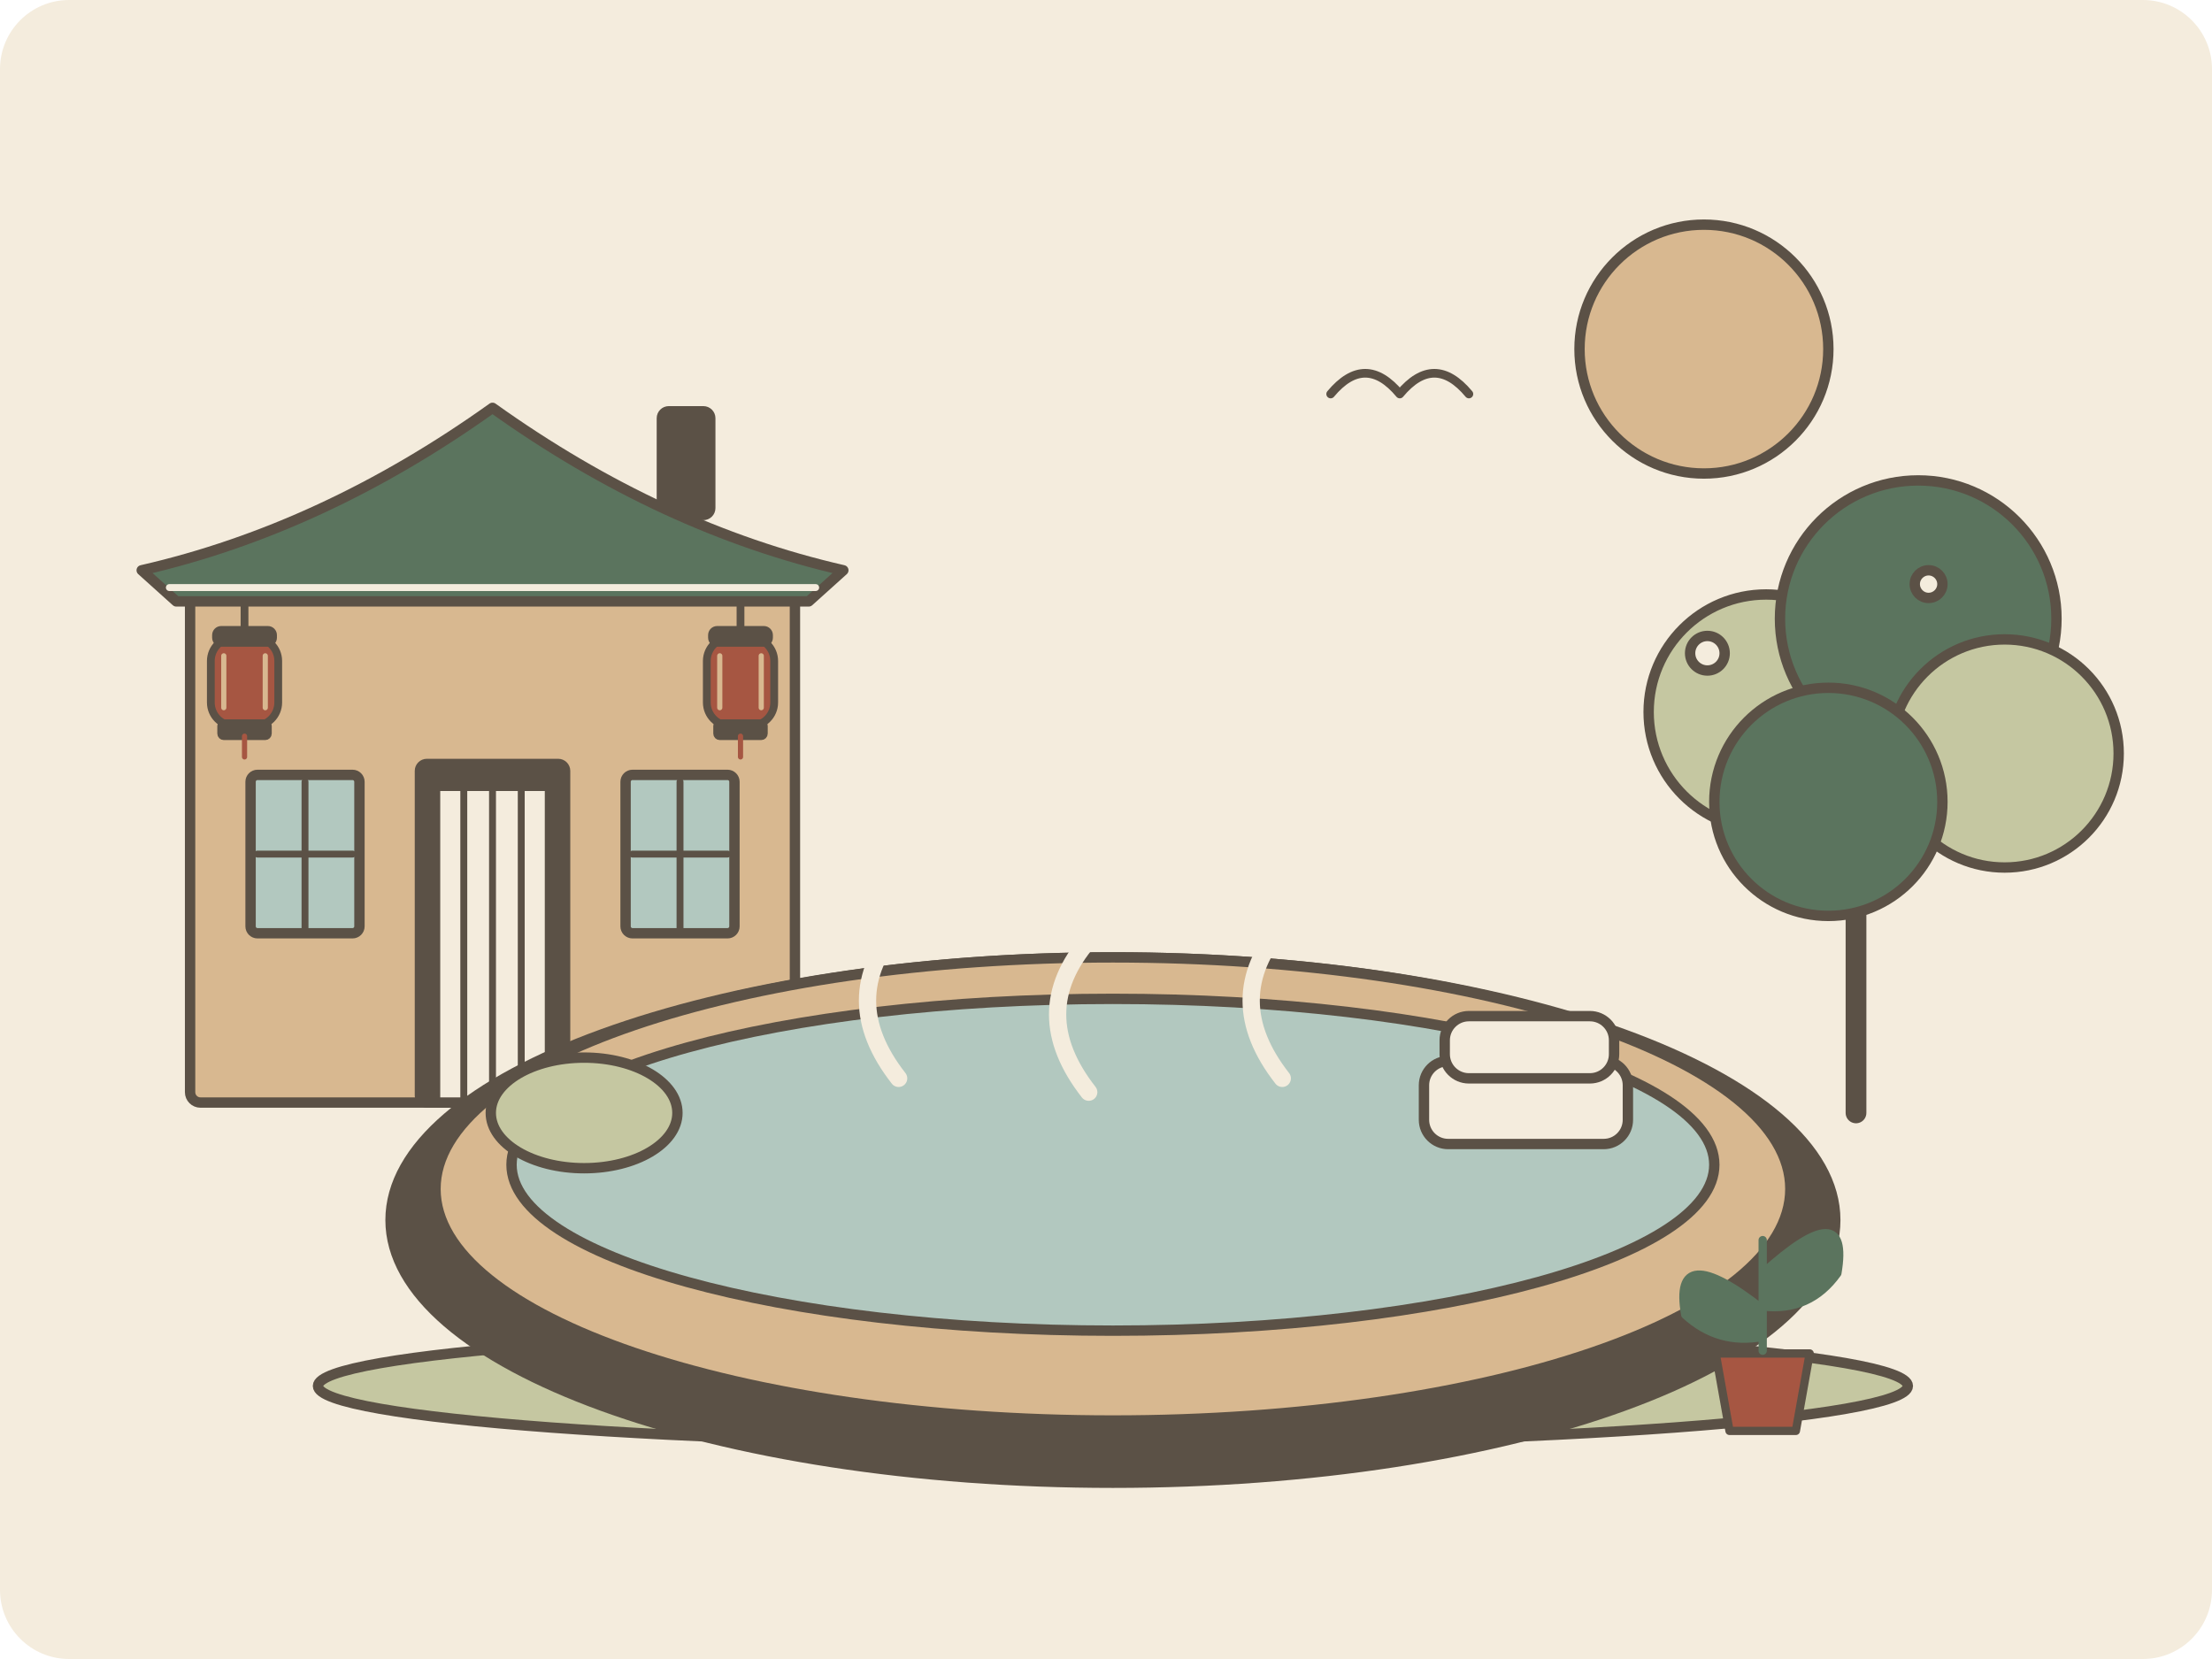
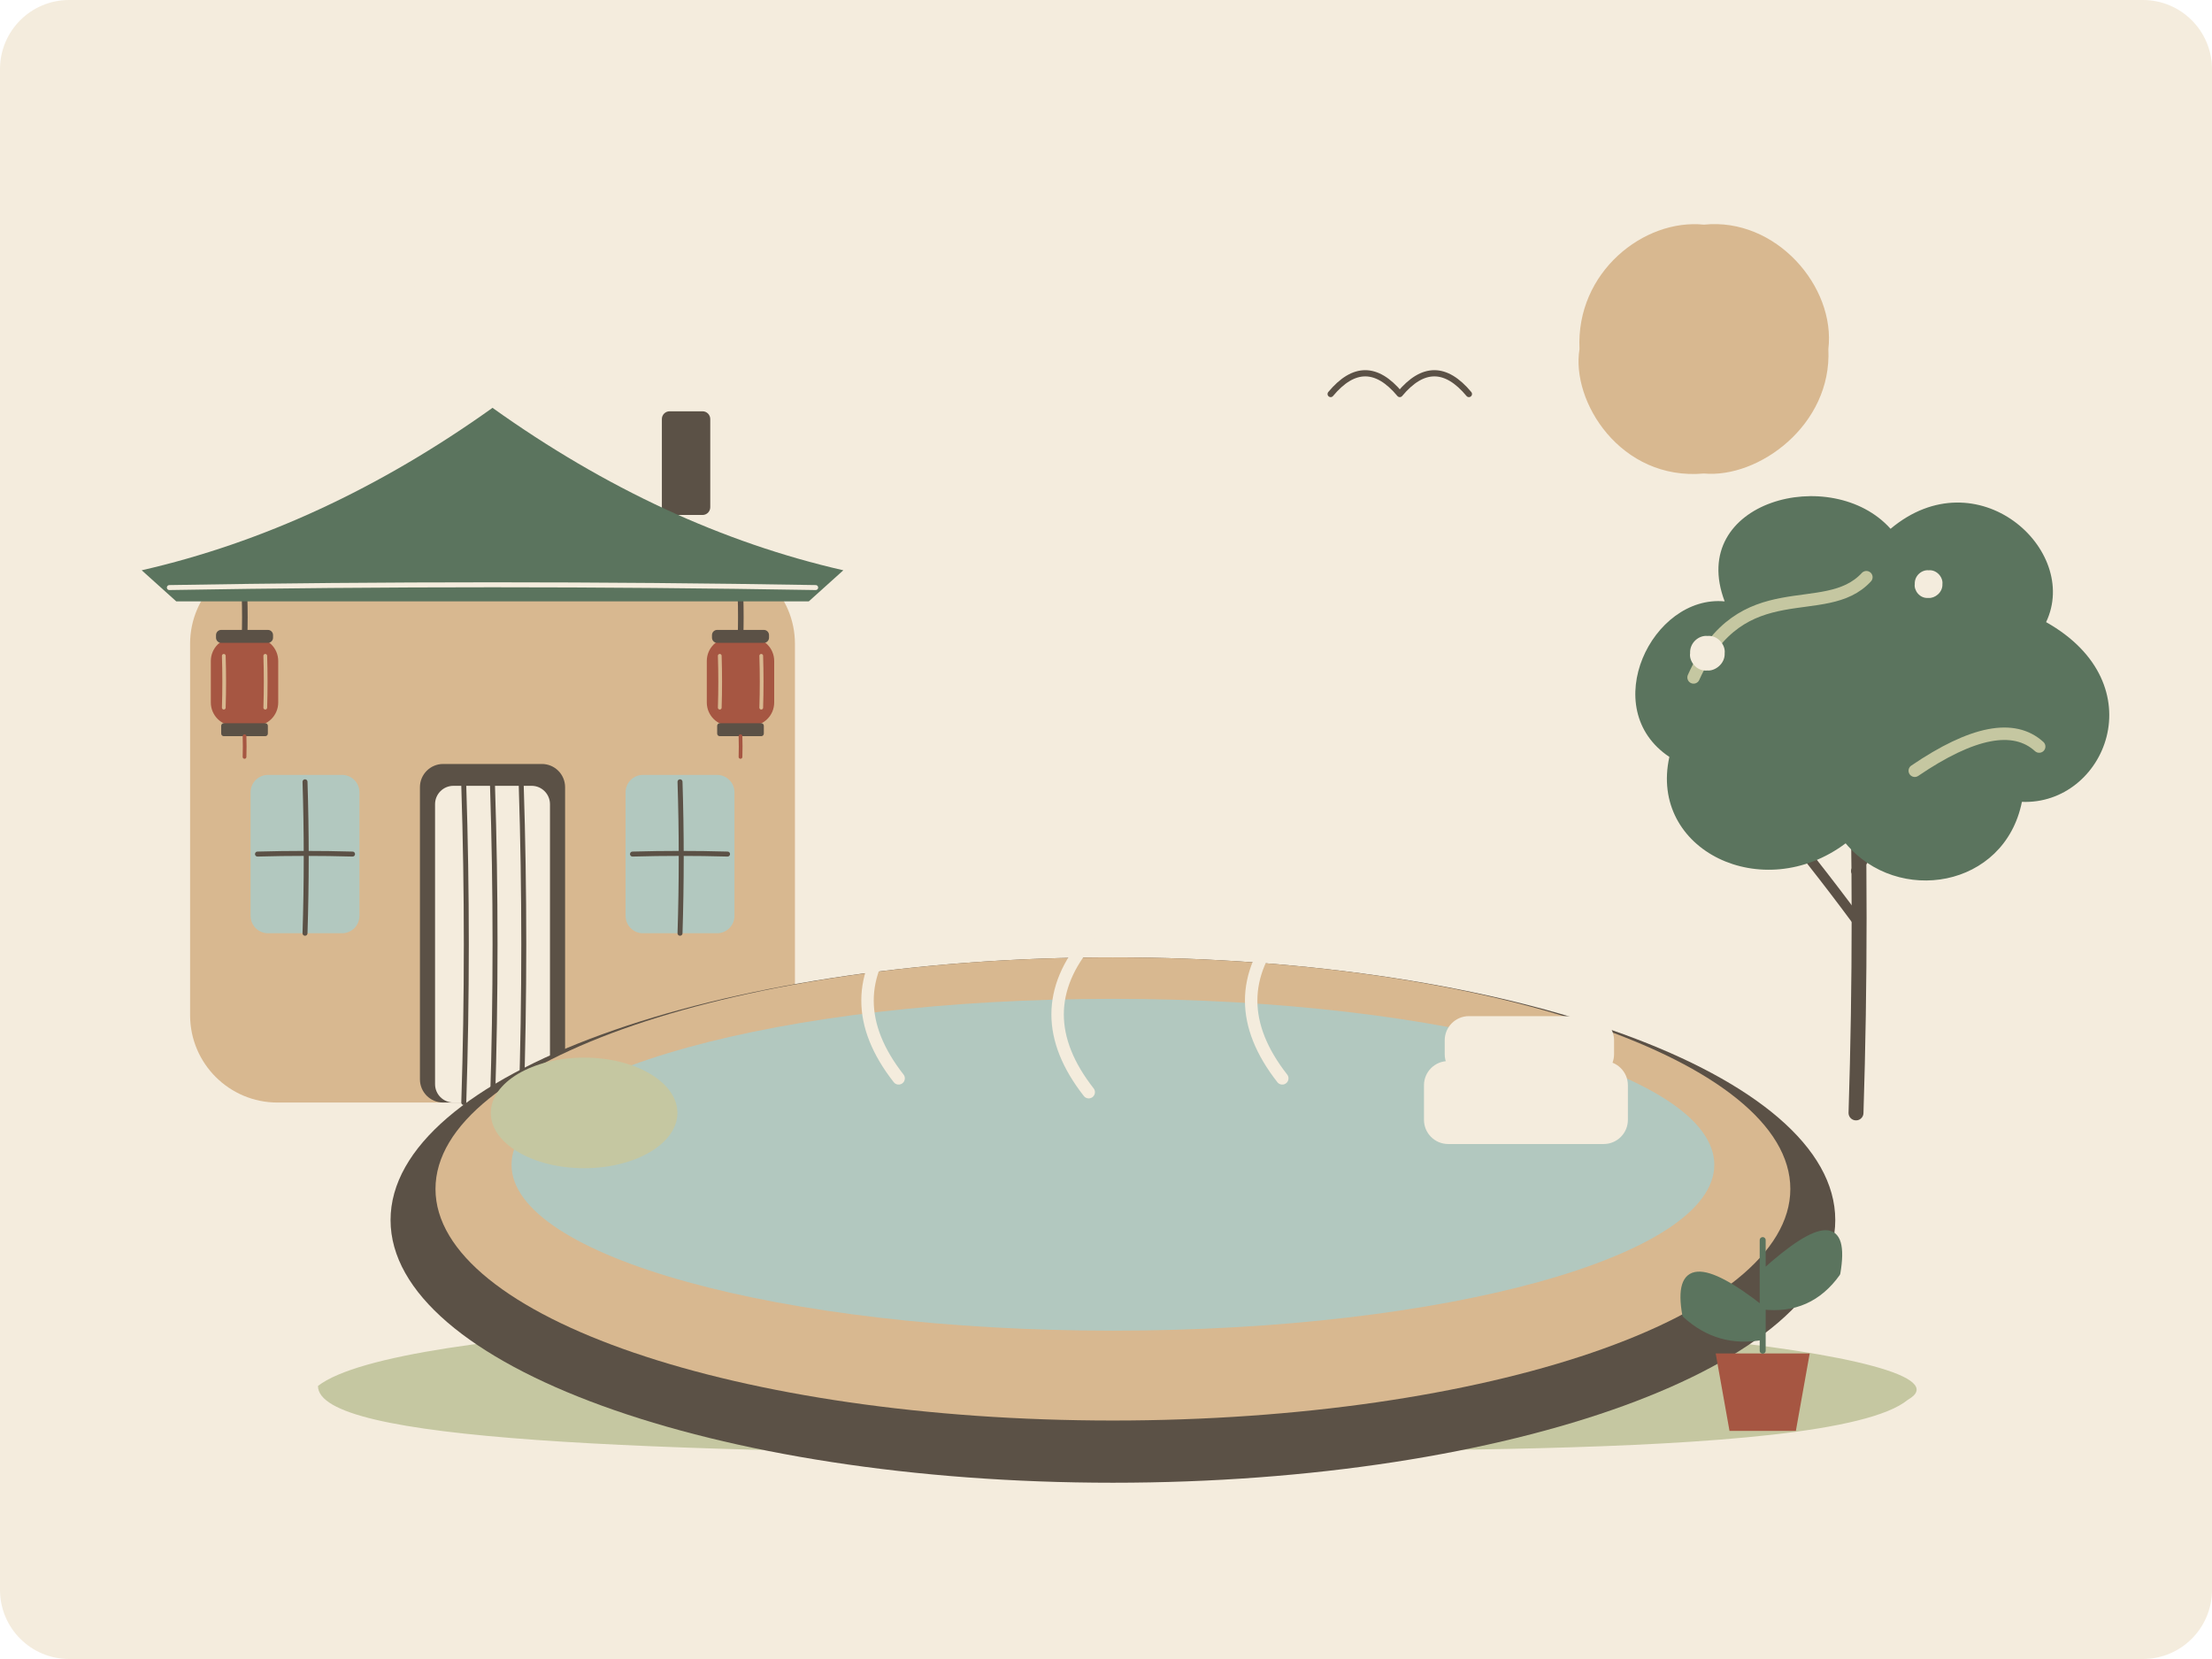
<svg xmlns="http://www.w3.org/2000/svg" width="640" height="480" viewBox="0 0 640 480" role="img" aria-labelledby="title">
  <rect width="640" height="480" rx="20" fill="#f4ecdd" />
-   <g stroke="#5b5146" stroke-width="3" stroke-linecap="round" stroke-linejoin="round">
-     <circle cx="493" cy="101" r="36" fill="#d8b890" />
+   <g stroke="none" stroke-width="2" stroke-linecap="round" stroke-linejoin="round">
+     <g transform="translate(493 101) scale(1)">
+       <path d="M0 -36C20.88 -38.16 38.16 -18 36 0C37.08 21.96 15.84 37.44 0 36C-24.12 38.16 -38.52 15.12 -36 0C-37.08 -22.32 -17.28 -37.8 0 -36Z" fill="#d8b890" stroke="none" stroke-width="2.16" stroke-linecap="round" stroke-linejoin="round" />
+     </g>
    <g transform="translate(78 88) scale(0.8)">
-       <path d="M0 23C-3 7 14-3 29 5C41-13 70-6 74 12C96 8 109 20 105 32H0Z" fill="#f4ecdd" stroke="#f4ecdd" stroke-width="3" stroke-linecap="round" stroke-linejoin="round" />
+       <path d="M0 23C-3 7 14-3 29 5C41-13 70-6 74 12C96 8 109 20 105 32H0Z" fill="#f4ecdd" stroke="#f4ecdd" stroke-width="2.16" stroke-linecap="round" stroke-linejoin="round" />
    </g>
    <g transform="translate(338 58) scale(0.55)">
-       <path d="M0 23C-3 7 14-3 29 5C41-13 70-6 74 12C96 8 109 20 105 32H0Z" fill="#f4ecdd" stroke="#f4ecdd" stroke-width="3" stroke-linecap="round" stroke-linejoin="round" />
+       <path d="M0 23C-3 7 14-3 29 5C41-13 70-6 74 12C96 8 109 20 105 32H0Z" fill="#f4ecdd" stroke="#f4ecdd" stroke-width="2.16" stroke-linecap="round" stroke-linejoin="round" />
    </g>
-     <path d="M385 114q10-12 20 0q10-12 20 0" fill="none" stroke="#5b5146" stroke-width="2.5" stroke-linecap="round" stroke-linejoin="round" />
+     <path d="M385 114q10-12 20 0q10-12 20 0" fill="none" stroke="#5b5146" stroke-width="1.8" stroke-linecap="round" stroke-linejoin="round" />
    <g transform="translate(55 161) scale(1)">
-       <rect x="0" y="0" width="175" height="158" rx="3" fill="#d8b890" />
-       <rect x="66.5" y="60.04" width="42" height="97.96" rx="2" fill="#5b5146" />
-       <rect x="70.875" y="66.36" width="33.25" height="91.64" rx="1" fill="#f4ecdd" />
-       <path d="M79.188 66.36L79.188 158" fill="none" stroke="#5b5146" stroke-width="2" stroke-linecap="round" stroke-linejoin="round" />
-       <path d="M87.5 66.36L87.5 158" fill="none" stroke="#5b5146" stroke-width="2" stroke-linecap="round" stroke-linejoin="round" />
-       <path d="M95.812 66.36L95.812 158" fill="none" stroke="#5b5146" stroke-width="2" stroke-linecap="round" stroke-linejoin="round" />
-       <rect x="17.5" y="63.2" width="31.5" height="45.82" rx="2" fill="#b2c8bf" />
-       <path d="M33.25 65.2L33.25 109.02" fill="none" stroke="#5b5146" stroke-width="2" stroke-linecap="round" stroke-linejoin="round" />
-       <path d="M19.5 86.11L47 86.11" fill="none" stroke="#5b5146" stroke-width="2" stroke-linecap="round" stroke-linejoin="round" />
-       <rect x="126" y="63.2" width="31.5" height="45.82" rx="2" fill="#b2c8bf" />
-       <path d="M141.75 65.2L141.75 109.02" fill="none" stroke="#5b5146" stroke-width="2" stroke-linecap="round" stroke-linejoin="round" />
-       <path d="M128 86.11L155.5 86.11" fill="none" stroke="#5b5146" stroke-width="2" stroke-linecap="round" stroke-linejoin="round" />
+       <rect x="0" y="0" width="175" height="158" rx="25.28" fill="#d8b890" stroke="none" />
+       <rect x="66.5" y="60.04" width="42" height="97.96" rx="6.72" fill="#5b5146" stroke="none" />
+       <rect x="70.875" y="66.36" width="33.25" height="91.64" rx="5.32" fill="#f4ecdd" stroke="none" />
+       <path d="M79.188 66.36Q80.654 112.18 79.188 158" fill="none" stroke="#5b5146" stroke-width="1.44" stroke-linecap="round" stroke-linejoin="round" />
+       <path d="M87.5 66.36Q88.966 112.18 87.5 158" fill="none" stroke="#5b5146" stroke-width="1.44" stroke-linecap="round" stroke-linejoin="round" />
+       <path d="M95.812 66.36Q97.279 112.18 95.812 158" fill="none" stroke="#5b5146" stroke-width="1.44" stroke-linecap="round" stroke-linejoin="round" />
+       <rect x="17.5" y="63.2" width="31.5" height="45.82" rx="5.04" fill="#b2c8bf" stroke="none" />
+       <path d="M33.25 65.2Q33.951 87.11 33.25 109.02" fill="none" stroke="#5b5146" stroke-width="1.44" stroke-linecap="round" stroke-linejoin="round" />
+       <path d="M19.5 86.11Q33.25 85.725 47 86.11" fill="none" stroke="#5b5146" stroke-width="1.44" stroke-linecap="round" stroke-linejoin="round" />
+       <rect x="126" y="63.2" width="31.5" height="45.82" rx="5.04" fill="#b2c8bf" stroke="none" />
+       <path d="M141.75 65.2Q142.451 87.11 141.75 109.02" fill="none" stroke="#5b5146" stroke-width="1.44" stroke-linecap="round" stroke-linejoin="round" />
+       <path d="M128 86.11Q141.75 85.725 155.5 86.11" fill="none" stroke="#5b5146" stroke-width="1.44" stroke-linecap="round" stroke-linejoin="round" />
      <g transform="translate(15.75 34) scale(0.75)">
-         <path d="M0 -30L0 -14" fill="none" stroke="#5b5146" stroke-width="3" stroke-linecap="round" stroke-linejoin="round" />
-         <rect x="-13" y="-14" width="26" height="34" rx="9" fill="#a65642" />
-         <path d="M-8 -7L-8 13" fill="none" stroke="#d8b890" stroke-width="2" stroke-linecap="round" stroke-linejoin="round" />
-         <path d="M8 -7L8 13" fill="none" stroke="#d8b890" stroke-width="2" stroke-linecap="round" stroke-linejoin="round" />
-         <rect x="-11" y="-17" width="22" height="5" rx="2" fill="#5b5146" />
-         <rect x="-9" y="19" width="18" height="5" rx="1" fill="#5b5146" />
-         <path d="M0 24L0 32" fill="none" stroke="#a65642" stroke-width="2" stroke-linecap="round" stroke-linejoin="round" />
+         <path d="M0 -30Q0.256 -22 0 -14" fill="none" stroke="#5b5146" stroke-width="2.16" stroke-linecap="round" stroke-linejoin="round" />
+         <rect x="-13" y="-14" width="26" height="34" rx="9" fill="#a65642" stroke="none" />
+         <path d="M-8 -7Q-7.68 3 -8 13" fill="none" stroke="#d8b890" stroke-width="1.44" stroke-linecap="round" stroke-linejoin="round" />
+         <path d="M8 -7Q8.32 3 8 13" fill="none" stroke="#d8b890" stroke-width="1.44" stroke-linecap="round" stroke-linejoin="round" />
+         <rect x="-11" y="-17" width="22" height="5" rx="2" fill="#5b5146" stroke="none" />
+         <rect x="-9" y="19" width="18" height="5" rx="1" fill="#5b5146" stroke="none" />
+         <path d="M0 24Q0.128 28 0 32" fill="none" stroke="#a65642" stroke-width="1.44" stroke-linecap="round" stroke-linejoin="round" />
      </g>
      <g transform="translate(159.25 34) scale(0.75)">
-         <path d="M0 -30L0 -14" fill="none" stroke="#5b5146" stroke-width="3" stroke-linecap="round" stroke-linejoin="round" />
-         <rect x="-13" y="-14" width="26" height="34" rx="9" fill="#a65642" />
-         <path d="M-8 -7L-8 13" fill="none" stroke="#d8b890" stroke-width="2" stroke-linecap="round" stroke-linejoin="round" />
-         <path d="M8 -7L8 13" fill="none" stroke="#d8b890" stroke-width="2" stroke-linecap="round" stroke-linejoin="round" />
-         <rect x="-11" y="-17" width="22" height="5" rx="2" fill="#5b5146" />
-         <rect x="-9" y="19" width="18" height="5" rx="1" fill="#5b5146" />
-         <path d="M0 24L0 32" fill="none" stroke="#a65642" stroke-width="2" stroke-linecap="round" stroke-linejoin="round" />
+         <path d="M0 -30Q0.256 -22 0 -14" fill="none" stroke="#5b5146" stroke-width="2.16" stroke-linecap="round" stroke-linejoin="round" />
+         <rect x="-13" y="-14" width="26" height="34" rx="9" fill="#a65642" stroke="none" />
+         <path d="M-8 -7Q-7.68 3 -8 13" fill="none" stroke="#d8b890" stroke-width="1.44" stroke-linecap="round" stroke-linejoin="round" />
+         <path d="M8 -7Q8.32 3 8 13" fill="none" stroke="#d8b890" stroke-width="1.44" stroke-linecap="round" stroke-linejoin="round" />
+         <rect x="-11" y="-17" width="22" height="5" rx="2" fill="#5b5146" stroke="none" />
+         <rect x="-9" y="19" width="18" height="5" rx="1" fill="#5b5146" stroke="none" />
+         <path d="M0 24Q0.128 28 0 32" fill="none" stroke="#a65642" stroke-width="1.44" stroke-linecap="round" stroke-linejoin="round" />
      </g>
-       <rect x="136.5" y="-42" width="14" height="30" rx="2" fill="#5b5146" />
-       <path d="M-14 4Q38.5-8 87.5-43Q136.5-8 189 4L179 13H-4Z" fill="#5b745e" stroke="#5b5146" stroke-width="3" stroke-linecap="round" stroke-linejoin="round" />
-       <path d="M-6 9L181 9" fill="none" stroke="#f4ecdd" stroke-width="2" stroke-linecap="round" stroke-linejoin="round" />
+       <rect x="136.5" y="-42" width="14" height="30" rx="2.24" fill="#5b5146" stroke="none" />
+       <path d="M-14 4Q38.5-8 87.5-43Q136.5-8 189 4L179 13H-4Z" fill="#5b745e" stroke="none" stroke-width="2.16" stroke-linecap="round" stroke-linejoin="round" />
+       <path d="M-6 9Q87.5 7.4 181 9" fill="none" stroke="#f4ecdd" stroke-width="1.44" stroke-linecap="round" stroke-linejoin="round" />
    </g>
    <g transform="translate(537 322) scale(1)">
-       <path d="M0 0L0 -113" fill="none" stroke="#5b5146" stroke-width="6" stroke-linecap="round" stroke-linejoin="round" />
-       <path d="M0 -56L-26 -89" fill="none" stroke="#5b5146" stroke-width="4" stroke-linecap="round" stroke-linejoin="round" />
-       <path d="M0 -70L25 -109" fill="none" stroke="#5b5146" stroke-width="4" stroke-linecap="round" stroke-linejoin="round" />
-       <circle cx="-26" cy="-116" r="34" fill="#c5c7a1" />
-       <circle cx="18" cy="-143" r="40" fill="#5b745e" />
-       <circle cx="43" cy="-104" r="33" fill="#c5c7a1" />
-       <circle cx="-8" cy="-90" r="33" fill="#5b745e" />
-       <circle cx="-43" cy="-133" r="5" fill="#f4ecdd" />
-       <circle cx="21" cy="-153" r="4" fill="#f4ecdd" />
+       <path d="M0 0Q1.8 -56.5 0 -113" fill="none" stroke="#5b5146" stroke-width="4.32" stroke-linecap="round" stroke-linejoin="round" />
+       <path d="M0 -56Q-12.472 -72.864 -26 -89" fill="none" stroke="#5b5146" stroke-width="2.88" stroke-linecap="round" stroke-linejoin="round" />
+       <path d="M0 -70Q13.124 -89.85 25 -109" fill="none" stroke="#5b5146" stroke-width="2.88" stroke-linecap="round" stroke-linejoin="round" />
+       <path d="M-54-103C-75-117-59-150-38-148C-49-177-7-188 10-169C35-190 65-163 55-142C87-124 72-89 48-90C43-65 12-60-3-78C-27-60-60-76-54-103Z" fill="#5b745e" stroke="none" stroke-width="2.16" stroke-linecap="round" stroke-linejoin="round" />
+       <path d="M-47-126C-33-157-9-142 3-155M17-99Q42-116 53-106" fill="none" stroke="#c5c7a1" stroke-width="3.6" stroke-linecap="round" stroke-linejoin="round" />
+       <g transform="translate(-43 -133) scale(1)">
+         <path d="M0 -5C2.9 -5.3 5.3 -2.5 5 0C5.15 3.05 2.2 5.2 0 5C-3.35 5.3 -5.35 2.1 -5 0C-5.15 -3.1 -2.4 -5.25 0 -5Z" fill="#f4ecdd" stroke="none" stroke-width="2.16" stroke-linecap="round" stroke-linejoin="round" />
+       </g>
+       <g transform="translate(21 -153) scale(1)">
+         <path d="M0 -4C2.32 -4.24 4.24 -2 4 0C4.12 2.44 1.76 4.16 0 4C-2.68 4.24 -4.28 1.68 -4 0C-4.12 -2.48 -1.92 -4.2 0 -4Z" fill="#f4ecdd" stroke="none" stroke-width="2.16" stroke-linecap="round" stroke-linejoin="round" />
+       </g>
    </g>
-     <ellipse cx="322" cy="401" rx="230" ry="17" fill="#c5c7a1" />
-     <ellipse cx="322" cy="353" rx="209" ry="76" fill="#5b5146" />
-     <ellipse cx="322" cy="344" rx="196" ry="67" fill="#d8b890" />
-     <ellipse cx="322" cy="337" rx="174" ry="48" fill="#b2c8bf" />
-     <path d="M260 312q-18-23 0-44m55 48q-18-23 0-44m56 40q-18-23 0-44" fill="none" stroke="#f4ecdd" stroke-width="5" stroke-linecap="round" stroke-linejoin="round" />
-     <rect x="412" y="307" width="59" height="24" rx="7" fill="#f4ecdd" />
-     <rect x="418" y="294" width="49" height="18" rx="7" fill="#f4ecdd" />
-     <ellipse cx="169" cy="322" rx="27" ry="16" fill="#c5c7a1" />
+     <g transform="translate(322 401) scale(1)">
+       <path d="M-230 0C-207-18 -57.5-22 0-17C115-24 253-9 230 4C207 23 46 17 0 20C-138 19 -230 16 -230 0Z" fill="#c5c7a1" stroke="none" stroke-width="2.16" stroke-linecap="round" stroke-linejoin="round" />
+     </g>
+     <ellipse cx="322" cy="353" rx="209" ry="76" fill="#5b5146" stroke="none" />
+     <ellipse cx="322" cy="344" rx="196" ry="67" fill="#d8b890" stroke="none" />
+     <ellipse cx="322" cy="337" rx="174" ry="48" fill="#b2c8bf" stroke="none" />
+     <path d="M260 312q-18-23 0-44m55 48q-18-23 0-44m56 40q-18-23 0-44" fill="none" stroke="#f4ecdd" stroke-width="3.6" stroke-linecap="round" stroke-linejoin="round" />
+     <rect x="412" y="307" width="59" height="24" rx="7" fill="#f4ecdd" stroke="none" />
+     <rect x="418" y="294" width="49" height="18" rx="7" fill="#f4ecdd" stroke="none" />
+     <ellipse cx="169" cy="322" rx="27" ry="16" fill="#c5c7a1" stroke="none" />
    <g transform="translate(510 414) scale(0.8)">
-       <path d="M-17-28H17L12 0H-12Z" fill="#a65642" stroke="#5b5146" stroke-width="3" stroke-linecap="round" stroke-linejoin="round" />
-       <path d="M0-29V-69M0-44Q-33-70-28-42Q-16-31 0-34M0-57Q32-86 27-57Q17-43 0-45" fill="#5b745e" stroke="#5b745e" stroke-width="3" stroke-linecap="round" stroke-linejoin="round" />
+       <path d="M-17-28H17L12 0H-12Z" fill="#a65642" stroke="none" stroke-width="2.16" stroke-linecap="round" stroke-linejoin="round" />
+       <path d="M0-29V-69M0-44Q-33-70-28-42Q-16-31 0-34M0-57Q32-86 27-57Q17-43 0-45" fill="#5b745e" stroke="#5b745e" stroke-width="2.16" stroke-linecap="round" stroke-linejoin="round" />
    </g>
  </g>
</svg>
